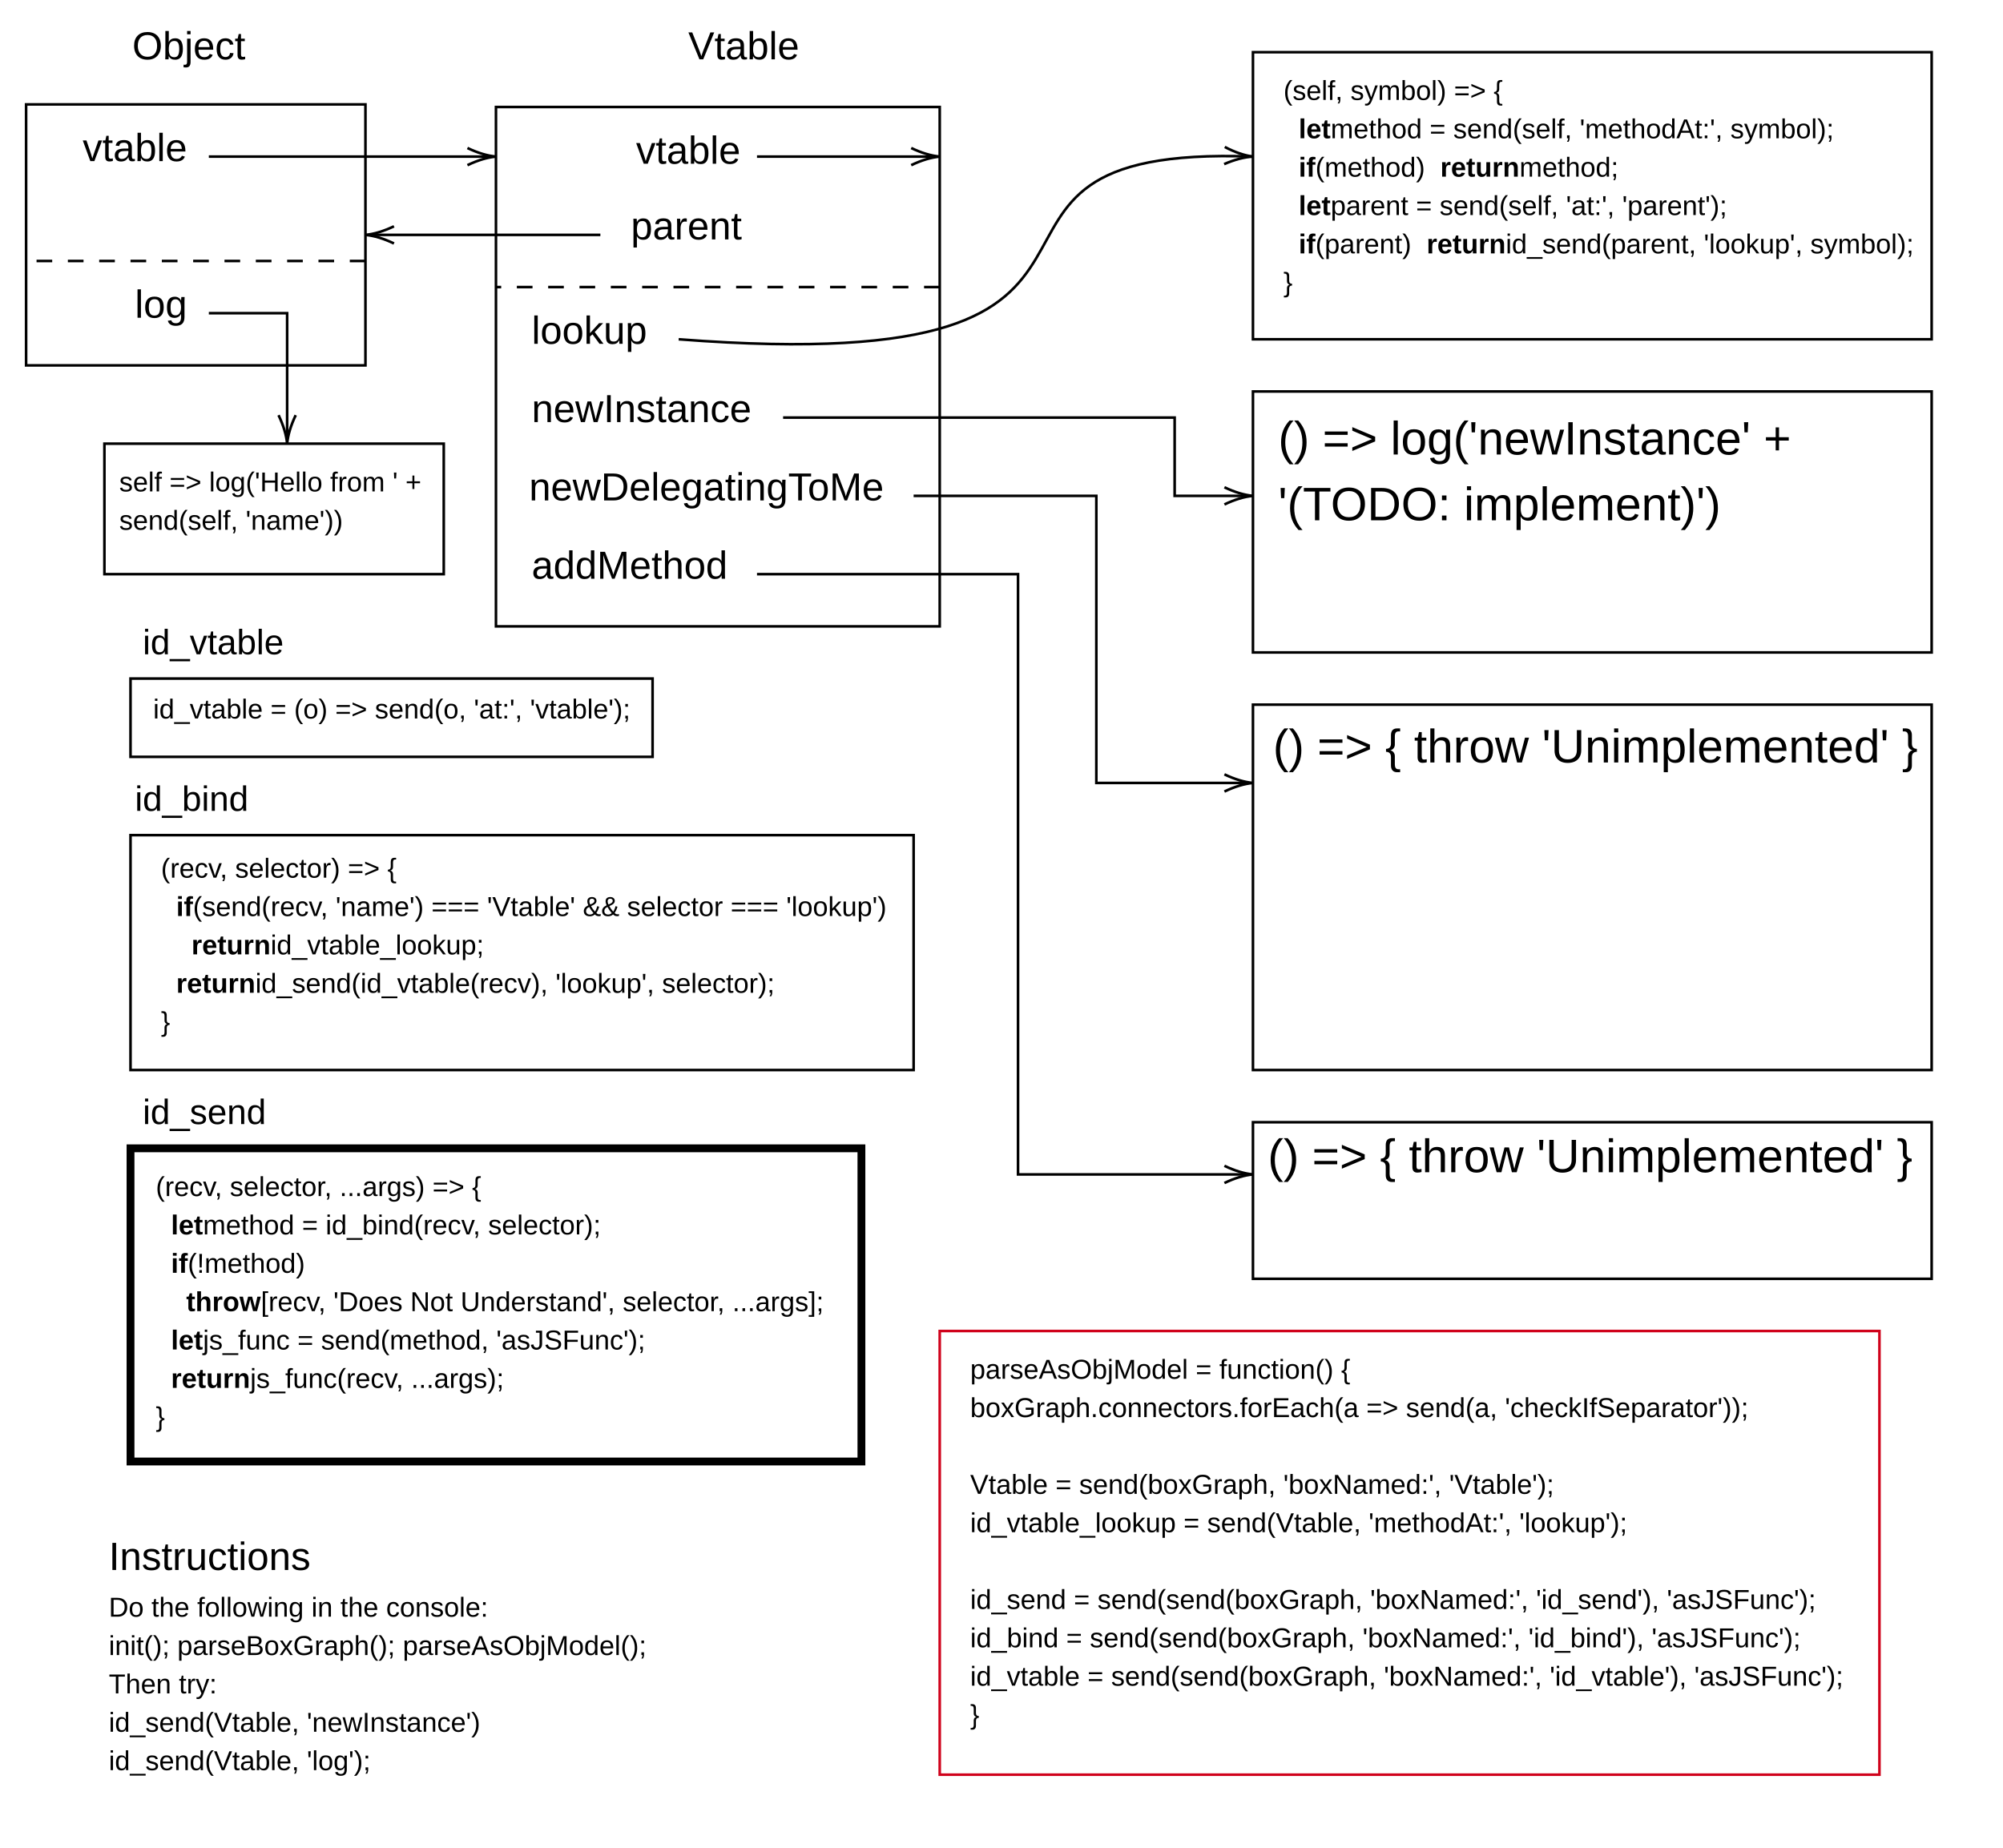
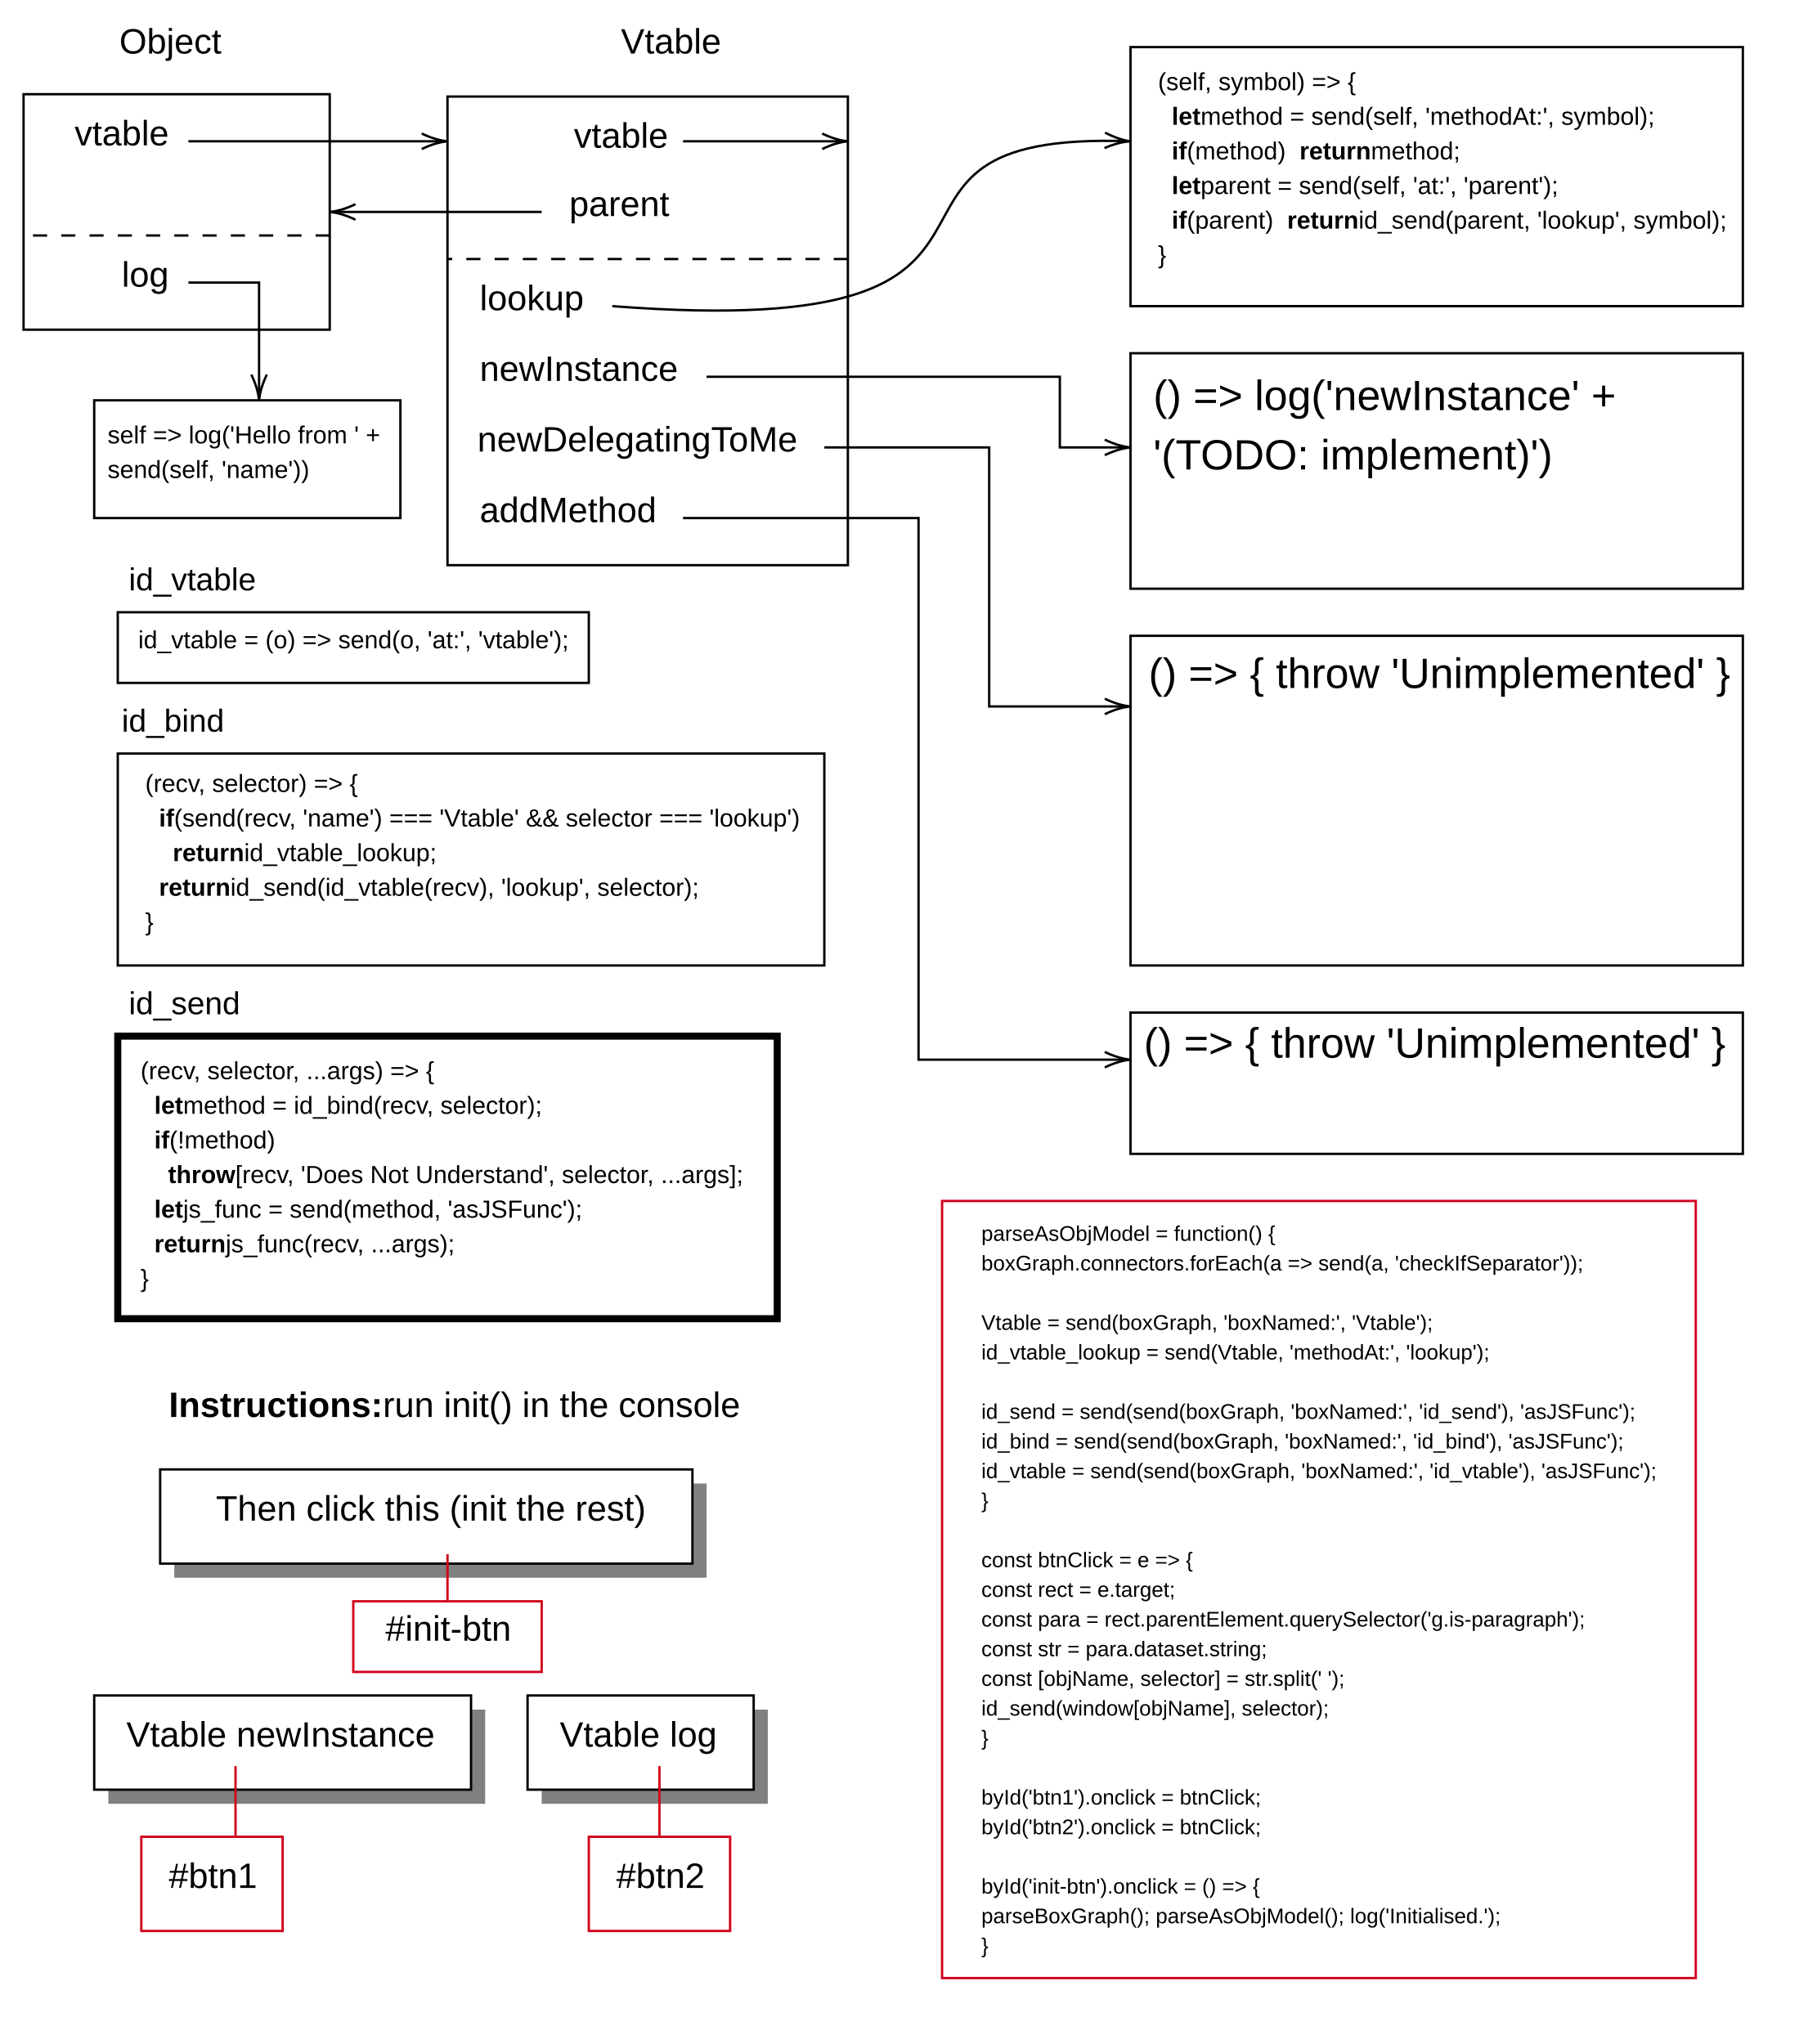
- <svg xmlns="http://www.w3.org/2000/svg" x="0" y="0" width="767.333" height="708" style="         width:767.333px;         height:708px;         background: #FFF;         fill: none; ">
+ <svg xmlns="http://www.w3.org/2000/svg" x="0" y="0" width="767.333" height="868" style="         width:767.333px;         height:868px;         background: #FFF;         fill: none; ">
  <svg class="role-diagram-draw-area">
    <g class="shapes-region" style="stroke: black; fill: none;">
      <g class="composite-shape">
+         <path class="real" d=" M46,726 L206,726 L206,766 L46,766 Z" style="stroke-width: 1px; stroke: none; fill: rgb(128, 128, 128); fill-opacity: 1; stroke-opacity: 1;" />
+       </g>
+       <g class="composite-shape">
        <path class="real" d=" M10,40 L140,40 L140,140 L10,140 Z" style="stroke-width: 1px; stroke: rgb(0, 0, 0); fill: rgb(255, 255, 255); fill-opacity: 1;" />
      </g>
      <g class="composite-shape">
        <path class="real" d=" M190,41 L360,41 L360,240 L190,240 Z" style="stroke-width: 1px; stroke: rgb(0, 0, 0); fill: rgb(255, 255, 255); fill-opacity: 1;" />
      </g>
      <g class="arrow-line">
        <path class="connection real" stroke-dasharray="" d="  M80,60 L188,60" style="stroke: rgb(0, 0, 0); stroke-width: 1px; fill: none; fill-opacity: 1;" />
        <g stroke="#000" transform="matrix(-1,1.2246467991473532e-16,-1.2246467991473532e-16,-1,190,60)" style="stroke: rgb(0, 0, 0); stroke-width: 1px;">
          <path d=" M10.93,-3.29 Q4.96,-0.45 0,0 Q4.96,0.45 10.93,3.29" />
        </g>
      </g>
      <g class="arrow-line">
        <path class="connection real" stroke-dasharray="" d="  M290,60 L358,60" style="stroke: rgb(0, 0, 0); stroke-width: 1px; fill: none; fill-opacity: 1;" />
        <g stroke="#000" transform="matrix(-1,1.2246467991473532e-16,-1.2246467991473532e-16,-1,360,60)" style="stroke: rgb(0, 0, 0); stroke-width: 1px;">
          <path d=" M10.93,-3.29 Q4.96,-0.45 0,0 Q4.96,0.45 10.93,3.29" />
        </g>
      </g>
      <g class="arrow-line">
        <path class="connection real" stroke-dasharray="" d="  M230,90 L142,90" style="stroke: rgb(0, 0, 0); stroke-width: 1px; fill: none; fill-opacity: 1;" />
        <g stroke="#000" transform="matrix(1,-2.4492935982947064e-16,2.4492935982947064e-16,1,140,90)" style="stroke: rgb(0, 0, 0); stroke-width: 1px;">
          <path d=" M10.93,-3.29 Q4.96,-0.45 0,0 Q4.96,0.45 10.93,3.29" />
        </g>
      </g>
      <g class="composite-shape">
        <path class="real" d=" M480,20 L740,20 L740,130 L480,130 Z" style="stroke-width: 1px; stroke: rgb(0, 0, 0); fill: rgb(255, 255, 255); fill-opacity: 1;" />
      </g>
      <g class="composite-shape">
        <path class="real" d=" M480,150 L740,150 L740,250 L480,250 Z" style="stroke-width: 1px; stroke: rgb(0, 0, 0); fill: rgb(255, 255, 255); fill-opacity: 1;" />
      </g>
      <g class="arrow-line">
        <path class="connection real" stroke-dasharray="" d="  M300,160 L450,160 L450,190 L478,190" style="stroke: rgb(0, 0, 0); stroke-width: 1px; fill: none; fill-opacity: 1;" />
        <g stroke="#000" transform="matrix(-1,1.2246467991473532e-16,-1.2246467991473532e-16,-1,480,190)" style="stroke: rgb(0, 0, 0); stroke-width: 1px;">
          <path d=" M10.93,-3.29 Q4.96,-0.45 0,0 Q4.96,0.45 10.93,3.29" />
        </g>
      </g>
      <g class="composite-shape">
        <path class="real" d=" M480,270 L740,270 L740,410 L480,410 Z" style="stroke-width: 1px; stroke: rgb(0, 0, 0); fill: rgb(255, 255, 255); fill-opacity: 1;" />
      </g>
      <g class="arrow-line">
        <path class="connection real" stroke-dasharray="" d="  M350,190 L420,190 L420,300 L478,300" style="stroke: rgb(0, 0, 0); stroke-width: 1px; fill: none; fill-opacity: 1;" />
        <g stroke="#000" transform="matrix(-1,1.2246467991473532e-16,-1.2246467991473532e-16,-1,480,300)" style="stroke: rgb(0, 0, 0); stroke-width: 1px;">
          <path d=" M10.93,-3.29 Q4.96,-0.45 0,0 Q4.96,0.45 10.93,3.29" />
        </g>
      </g>
      <g class="composite-shape">
        <path class="real" d=" M480,430 L740,430 L740,490 L480,490 Z" style="stroke-width: 1px; stroke: rgb(0, 0, 0); fill: rgb(255, 255, 255); fill-opacity: 1;" />
      </g>
      <g class="arrow-line">
        <path class="connection real" stroke-dasharray="" d="  M290,220 L390,220 L390,450 L478,450" style="stroke: rgb(0, 0, 0); stroke-width: 1px; fill: none; fill-opacity: 1;" />
        <g stroke="#000" transform="matrix(-1,1.2246467991473532e-16,-1.2246467991473532e-16,-1,480,450)" style="stroke: rgb(0, 0, 0); stroke-width: 1px;">
          <path d=" M10.93,-3.29 Q4.96,-0.45 0,0 Q4.96,0.45 10.93,3.29" />
        </g>
      </g>
      <g class="composite-shape">
        <path class="real" d=" M50,320 L350,320 L350,410 L50,410 Z" style="stroke-width: 1px; stroke: rgb(0, 0, 0); fill: rgb(255, 255, 255); fill-opacity: 1;" />
      </g>
      <g class="composite-shape">
        <path class="real" d=" M50,440 L330,440 L330,560 L50,560 Z" style="stroke-width: 3px; stroke: rgb(0, 0, 0); fill: rgb(255, 255, 255); fill-opacity: 1;" />
      </g>
      <g class="arrow-line">
        <path class="connection real" stroke-dasharray="" d="  M260,130 C467.33,146 344.33,55 480,60" style="stroke: rgb(0, 0, 0); stroke-width: 1px; fill: none; fill-opacity: 1;" />
        <g stroke="#000" transform="matrix(-0.999322,-0.03681812,0.03681812,-0.999322,480,60)" style="stroke: rgb(0, 0, 0); stroke-width: 1px;">
          <path d=" M10.93,-3.29 Q4.96,-0.45 0,0 Q4.96,0.45 10.93,3.29" />
        </g>
      </g>
      <g class="arrow-line">
        <path class="connection real" stroke-dasharray="6 6" d="  M360,110 L190,110" style="stroke: rgb(0, 0, 0); stroke-width: 1px; fill: none; fill-opacity: 1;" />
      </g>
      <g class="arrow-line">
        <path class="connection real" stroke-dasharray="6 6" d="  M140,100 L10,100" style="stroke: rgb(0, 0, 0); stroke-width: 1px; fill: none; fill-opacity: 1;" />
      </g>
      <g class="composite-shape">
        <path class="real" d=" M50,260 L250,260 L250,290 L50,290 Z" style="stroke-width: 1px; stroke: rgb(0, 0, 0); fill: rgb(255, 255, 255); fill-opacity: 1;" />
      </g>
      <g class="composite-shape">
-         <path class="real" d=" M360,510 L720,510 L720,680 L360,680 Z" style="stroke-width: 1px; stroke: rgb(208, 2, 27); stroke-opacity: 1; fill: rgb(255, 255, 255); fill-opacity: 1;" />
+         <path class="real" d=" M400,510 L720,510 L720,840 L400,840 Z" style="stroke-width: 1px; stroke: rgb(208, 2, 27); stroke-opacity: 1; fill: rgb(255, 255, 255); fill-opacity: 1;" />
      </g>
      <g class="composite-shape">
        <path class="real" d=" M40,170 L170,170 L170,220 L40,220 Z" style="stroke-width: 1px; stroke: rgb(0, 0, 0); fill: rgb(255, 255, 255); fill-opacity: 1;" />
      </g>
      <g class="arrow-line">
        <path class="connection real" stroke-dasharray="" d="  M80,120 L110,120 L110,168" style="stroke: rgb(0, 0, 0); stroke-width: 1px; fill: none; fill-opacity: 1;" />
        <g stroke="#000" transform="matrix(-1.8369701987210297e-16,-1,1,-1.8369701987210297e-16,110,170)" style="stroke: rgb(0, 0, 0); stroke-width: 1px;">
          <path d=" M10.93,-3.29 Q4.96,-0.45 0,0 Q4.96,0.45 10.93,3.29" />
        </g>
+       </g>
+       <g class="composite-shape">
+         <path class="real" d=" M40,720 L200,720 L200,760 L40,760 Z" style="stroke-width: 1px; stroke: rgb(0, 0, 0); fill: rgb(255, 255, 255); fill-opacity: 1;" />
+       </g>
+       <g class="composite-shape">
+         <path class="real" d=" M230,726 L326,726 L326,766 L230,766 Z" style="stroke-width: 1px; stroke: none; stroke-opacity: 1; fill: rgb(128, 128, 128); fill-opacity: 1;" />
+       </g>
+       <g class="composite-shape">
+         <path class="real" d=" M224,720 L320,720 L320,760 L224,760 Z" style="stroke-width: 1px; stroke: rgb(0, 0, 0); fill: rgb(255, 255, 255); fill-opacity: 1;" />
+       </g>
+       <g class="composite-shape">
+         <path class="real" d=" M60,780 L120,780 L120,820 L60,820 Z" style="stroke-width: 1px; stroke: rgb(208, 2, 27); fill: rgb(255, 255, 255); fill-opacity: 1; stroke-opacity: 1;" />
+       </g>
+       <g class="composite-shape">
+         <path class="real" d=" M250,780 L310,780 L310,820 L250,820 Z" style="stroke-width: 1px; stroke: rgb(208, 2, 27); stroke-opacity: 1; fill: rgb(255, 255, 255); fill-opacity: 1;" />
+       </g>
+       <g class="arrow-line">
+         <path class="connection real" stroke-dasharray="" d="  M100,780 L100,750" style="stroke: rgb(208, 2, 27); stroke-width: 1px; fill: none; fill-opacity: 1; stroke-opacity: 1;" />
+       </g>
+       <g class="arrow-line">
+         <path class="connection real" stroke-dasharray="" d="  M280,780 L280,750" style="stroke: rgb(208, 2, 27); stroke-opacity: 1; stroke-width: 1px; fill: none; fill-opacity: 1;" />
+       </g>
+       <g class="composite-shape">
+         <path class="real" d=" M74,630 L300,630 L300,670 L74,670 Z" style="stroke-width: 1px; stroke: none; stroke-opacity: 1; fill: rgb(128, 128, 128); fill-opacity: 1;" />
+       </g>
+       <g class="composite-shape">
+         <path class="real" d=" M68,624 L294,624 L294,664 L68,664 Z" style="stroke-width: 1px; stroke: rgb(0, 0, 0); fill: rgb(255, 255, 255); fill-opacity: 1;" />
+       </g>
+       <g class="composite-shape">
+         <path class="real" d=" M150,680 L230,680 L230,710 L150,710 Z" style="stroke-width: 1px; stroke: rgb(208, 2, 27); stroke-opacity: 1; fill: rgb(255, 255, 255); fill-opacity: 1;" />
+       </g>
+       <g class="arrow-line">
+         <path class="connection real" stroke-dasharray="" d="  M190,660 L190,680" style="stroke: rgb(208, 2, 27); stroke-opacity: 1; stroke-width: 1px; fill: none; fill-opacity: 1;" />
      </g>
      <g />
    </g>
    <g />
    <g />
    <g />
  </svg>
-   <svg width="766" height="706.667" style="width:766px;height:706.667px;font-family:Asana-Math, Asana;background:#FFF;">
+   <svg width="766" height="866.667" style="width:766px;height:866.667px;font-family:Asana-Math, Asana;background:#FFF;">
    <g>
      <g>
        <g>
          <text x="50.667" y="12.833" style="white-space:pre;stroke:none;fill:rgb(0,0,0);fill-opacity:1;font-size:15px;font-family:Arial, Helvetica, sans-serif;font-weight:400;font-style:normal;dominant-baseline:text-before-edge;text-decoration:none;">Object</text>
        </g>
      </g>
    </g>
    <g>
      <g>
        <g>
          <text x="31.667" y="51.833" style="white-space:pre;stroke:none;fill:rgb(0,0,0);fill-opacity:1;font-size:15px;font-family:Arial, Helvetica, sans-serif;font-weight:400;font-style:normal;dominant-baseline:text-before-edge;text-decoration:none;">vtable</text>
        </g>
      </g>
    </g>
    <g>
      <g>
        <g>
          <text x="263.667" y="12.833" style="white-space:pre;stroke:none;fill:rgb(0,0,0);fill-opacity:1;font-size:15px;font-family:Arial, Helvetica, sans-serif;font-weight:400;font-style:normal;dominant-baseline:text-before-edge;text-decoration:none;">Vtable</text>
        </g>
      </g>
    </g>
    <g>
      <g>
        <g>
          <text x="243.667" y="52.833" style="white-space:pre;stroke:none;fill:rgb(0,0,0);fill-opacity:1;font-size:15px;font-family:Arial, Helvetica, sans-serif;font-weight:400;font-style:normal;dominant-baseline:text-before-edge;text-decoration:none;">vtable</text>
        </g>
      </g>
    </g>
    <g>
      <g>
        <g>
          <text x="241.667" y="81.833" style="white-space:pre;stroke:none;fill:rgb(0,0,0);fill-opacity:1;font-size:15px;font-family:Arial, Helvetica, sans-serif;font-weight:400;font-style:normal;dominant-baseline:text-before-edge;text-decoration:none;">parent</text>
        </g>
      </g>
    </g>
    <g>
      <g>
        <g>
          <text x="203.667" y="121.833" style="white-space:pre;stroke:none;fill:rgb(0,0,0);fill-opacity:1;font-size:15px;font-family:Arial, Helvetica, sans-serif;font-weight:400;font-style:normal;dominant-baseline:text-before-edge;text-decoration:none;">lookup</text>
        </g>
      </g>
    </g>
    <g>
      <g>
        <g>
          <text x="203.667" y="151.833" style="white-space:pre;stroke:none;fill:rgb(0,0,0);fill-opacity:1;font-size:15px;font-family:Arial, Helvetica, sans-serif;font-weight:400;font-style:normal;dominant-baseline:text-before-edge;text-decoration:none;">newInstance</text>
        </g>
      </g>
    </g>
    <g>
      <g>
        <g>
          <text x="202.667" y="181.833" style="white-space:pre;stroke:none;fill:rgb(0,0,0);fill-opacity:1;font-size:15px;font-family:Arial, Helvetica, sans-serif;font-weight:400;font-style:normal;dominant-baseline:text-before-edge;text-decoration:none;">newDelegatingToMe</text>
        </g>
      </g>
    </g>
    <g>
      <g>
        <g>
          <text x="203.667" y="211.833" style="white-space:pre;stroke:none;fill:rgb(0,0,0);fill-opacity:1;font-size:15px;font-family:Arial, Helvetica, sans-serif;font-weight:400;font-style:normal;dominant-baseline:text-before-edge;text-decoration:none;">addMethod</text>
        </g>
      </g>
    </g>
    <g>
      <g>
        <g>
          <text x="491.667" y="31.35" style="white-space:pre;stroke:none;fill:rgb(0,0,0);fill-opacity:1;font-size:10.5px;font-family:Arial, Helvetica, sans-serif;font-weight:400;font-style:normal;dominant-baseline:text-before-edge;text-decoration:none;">(self, symbol) =&gt; {</text>
        </g>
      </g>
      <g>
        <g>
          <text x="491.667" y="46.05" style="white-space:pre;stroke:none;fill:rgb(0,0,0);fill-opacity:1;font-size:10.5px;font-family:Arial, Helvetica, sans-serif;font-weight:400;font-style:normal;dominant-baseline:text-before-edge;text-decoration:none;">  </text>
        </g>
        <g>
          <text x="497.5" y="46.05" style="white-space:pre;stroke:none;fill:rgb(0,0,0);fill-opacity:1;font-size:10.5px;font-family:Arial, Helvetica, sans-serif;font-weight:700;font-style:normal;dominant-baseline:text-before-edge;text-decoration:none;">let</text>
        </g>
        <g>
          <text x="509.75" y="46.05" style="white-space:pre;stroke:none;fill:rgb(0,0,0);fill-opacity:1;font-size:10.5px;font-family:Arial, Helvetica, sans-serif;font-weight:400;font-style:normal;dominant-baseline:text-before-edge;text-decoration:none;"> method = send(self, 'methodAt:', symbol);</text>
        </g>
      </g>
      <g>
        <g>
          <text x="491.667" y="60.75" style="white-space:pre;stroke:none;fill:rgb(0,0,0);fill-opacity:1;font-size:10.5px;font-family:Arial, Helvetica, sans-serif;font-weight:400;font-style:normal;dominant-baseline:text-before-edge;text-decoration:none;">  </text>
        </g>
        <g>
          <text x="497.5" y="60.75" style="white-space:pre;stroke:none;fill:rgb(0,0,0);fill-opacity:1;font-size:10.5px;font-family:Arial, Helvetica, sans-serif;font-weight:700;font-style:normal;dominant-baseline:text-before-edge;text-decoration:none;">if</text>
        </g>
        <g>
          <text x="503.917" y="60.75" style="white-space:pre;stroke:none;fill:rgb(0,0,0);fill-opacity:1;font-size:10.5px;font-family:Arial, Helvetica, sans-serif;font-weight:400;font-style:normal;dominant-baseline:text-before-edge;text-decoration:none;"> (method) </text>
        </g>
        <g>
          <text x="551.75" y="60.75" style="white-space:pre;stroke:none;fill:rgb(0,0,0);fill-opacity:1;font-size:10.5px;font-family:Arial, Helvetica, sans-serif;font-weight:700;font-style:normal;dominant-baseline:text-before-edge;text-decoration:none;">return</text>
        </g>
        <g>
          <text x="582.083" y="60.75" style="white-space:pre;stroke:none;fill:rgb(0,0,0);fill-opacity:1;font-size:10.5px;font-family:Arial, Helvetica, sans-serif;font-weight:400;font-style:normal;dominant-baseline:text-before-edge;text-decoration:none;"> method;</text>
        </g>
      </g>
      <g>
        <g>
          <text x="491.667" y="75.45" style="white-space:pre;stroke:none;fill:rgb(0,0,0);fill-opacity:1;font-size:10.5px;font-family:Arial, Helvetica, sans-serif;font-weight:400;font-style:normal;dominant-baseline:text-before-edge;text-decoration:none;">  </text>
        </g>
        <g>
          <text x="497.5" y="75.45" style="white-space:pre;stroke:none;fill:rgb(0,0,0);fill-opacity:1;font-size:10.5px;font-family:Arial, Helvetica, sans-serif;font-weight:700;font-style:normal;dominant-baseline:text-before-edge;text-decoration:none;">let</text>
        </g>
        <g>
          <text x="509.75" y="75.45" style="white-space:pre;stroke:none;fill:rgb(0,0,0);fill-opacity:1;font-size:10.5px;font-family:Arial, Helvetica, sans-serif;font-weight:400;font-style:normal;dominant-baseline:text-before-edge;text-decoration:none;"> parent = send(self, 'at:', 'parent');</text>
        </g>
      </g>
      <g>
        <g>
          <text x="491.667" y="90.15" style="white-space:pre;stroke:none;fill:rgb(0,0,0);fill-opacity:1;font-size:10.5px;font-family:Arial, Helvetica, sans-serif;font-weight:400;font-style:normal;dominant-baseline:text-before-edge;text-decoration:none;">  </text>
        </g>
        <g>
          <text x="497.5" y="90.15" style="white-space:pre;stroke:none;fill:rgb(0,0,0);fill-opacity:1;font-size:10.5px;font-family:Arial, Helvetica, sans-serif;font-weight:700;font-style:normal;dominant-baseline:text-before-edge;text-decoration:none;">if</text>
        </g>
        <g>
          <text x="503.917" y="90.15" style="white-space:pre;stroke:none;fill:rgb(0,0,0);fill-opacity:1;font-size:10.5px;font-family:Arial, Helvetica, sans-serif;font-weight:400;font-style:normal;dominant-baseline:text-before-edge;text-decoration:none;"> (parent) </text>
        </g>
        <g>
          <text x="546.5" y="90.15" style="white-space:pre;stroke:none;fill:rgb(0,0,0);fill-opacity:1;font-size:10.5px;font-family:Arial, Helvetica, sans-serif;font-weight:700;font-style:normal;dominant-baseline:text-before-edge;text-decoration:none;">return</text>
        </g>
        <g>
          <text x="576.833" y="90.15" style="white-space:pre;stroke:none;fill:rgb(0,0,0);fill-opacity:1;font-size:10.5px;font-family:Arial, Helvetica, sans-serif;font-weight:400;font-style:normal;dominant-baseline:text-before-edge;text-decoration:none;"> id_send(parent, 'lookup', symbol);</text>
        </g>
      </g>
      <g>
        <g>
          <text x="491.667" y="104.85" style="white-space:pre;stroke:none;fill:rgb(0,0,0);fill-opacity:1;font-size:10.5px;font-family:Arial, Helvetica, sans-serif;font-weight:400;font-style:normal;dominant-baseline:text-before-edge;text-decoration:none;">}</text>
        </g>
      </g>
    </g>
    <g>
      <g>
        <g>
          <text x="489.667" y="162.267" style="white-space:pre;stroke:none;fill:rgb(0,0,0);fill-opacity:1;font-size:18px;font-family:Arial, Helvetica, sans-serif;font-weight:400;font-style:normal;dominant-baseline:text-before-edge;text-decoration:none;">() =&gt; log('newInstance' +</text>
        </g>
      </g>
      <g>
        <g>
          <text x="489.667" y="187.467" style="white-space:pre;stroke:none;fill:rgb(0,0,0);fill-opacity:1;font-size:18px;font-family:Arial, Helvetica, sans-serif;font-weight:400;font-style:normal;dominant-baseline:text-before-edge;text-decoration:none;">'(TODO: implement)')</text>
        </g>
      </g>
    </g>
    <g>
      <g>
        <g>
          <text x="61.667" y="329.35" style="white-space:pre;stroke:none;fill:rgb(0,0,0);fill-opacity:1;font-size:10.5px;font-family:Arial, Helvetica, sans-serif;font-weight:400;font-style:normal;dominant-baseline:text-before-edge;text-decoration:none;">(recv, selector) =&gt; {</text>
        </g>
      </g>
      <g>
        <g>
          <text x="61.667" y="344.05" style="white-space:pre;stroke:none;fill:rgb(0,0,0);fill-opacity:1;font-size:10.5px;font-family:Arial, Helvetica, sans-serif;font-weight:400;font-style:normal;dominant-baseline:text-before-edge;text-decoration:none;">  </text>
        </g>
        <g>
          <text x="67.5" y="344.05" style="white-space:pre;stroke:none;fill:rgb(0,0,0);fill-opacity:1;font-size:10.5px;font-family:Arial, Helvetica, sans-serif;font-weight:700;font-style:normal;dominant-baseline:text-before-edge;text-decoration:none;">if</text>
        </g>
        <g>
          <text x="73.917" y="344.05" style="white-space:pre;stroke:none;fill:rgb(0,0,0);fill-opacity:1;font-size:10.5px;font-family:Arial, Helvetica, sans-serif;font-weight:400;font-style:normal;dominant-baseline:text-before-edge;text-decoration:none;"> (send(recv, 'name') === 'Vtable' &amp;&amp; selector === 'lookup')</text>
        </g>
      </g>
      <g>
        <g>
          <text x="61.667" y="358.75" style="white-space:pre;stroke:none;fill:rgb(0,0,0);fill-opacity:1;font-size:10.5px;font-family:Arial, Helvetica, sans-serif;font-weight:400;font-style:normal;dominant-baseline:text-before-edge;text-decoration:none;">    </text>
        </g>
        <g>
          <text x="73.333" y="358.75" style="white-space:pre;stroke:none;fill:rgb(0,0,0);fill-opacity:1;font-size:10.5px;font-family:Arial, Helvetica, sans-serif;font-weight:700;font-style:normal;dominant-baseline:text-before-edge;text-decoration:none;">return</text>
        </g>
        <g>
          <text x="103.667" y="358.75" style="white-space:pre;stroke:none;fill:rgb(0,0,0);fill-opacity:1;font-size:10.5px;font-family:Arial, Helvetica, sans-serif;font-weight:400;font-style:normal;dominant-baseline:text-before-edge;text-decoration:none;"> id_vtable_lookup;</text>
        </g>
      </g>
      <g>
        <g>
          <text x="61.667" y="373.45" style="white-space:pre;stroke:none;fill:rgb(0,0,0);fill-opacity:1;font-size:10.5px;font-family:Arial, Helvetica, sans-serif;font-weight:400;font-style:normal;dominant-baseline:text-before-edge;text-decoration:none;">  </text>
        </g>
        <g>
          <text x="67.5" y="373.45" style="white-space:pre;stroke:none;fill:rgb(0,0,0);fill-opacity:1;font-size:10.5px;font-family:Arial, Helvetica, sans-serif;font-weight:700;font-style:normal;dominant-baseline:text-before-edge;text-decoration:none;">return</text>
        </g>
        <g>
          <text x="97.833" y="373.45" style="white-space:pre;stroke:none;fill:rgb(0,0,0);fill-opacity:1;font-size:10.5px;font-family:Arial, Helvetica, sans-serif;font-weight:400;font-style:normal;dominant-baseline:text-before-edge;text-decoration:none;"> id_send(id_vtable(recv), 'lookup', selector);</text>
        </g>
      </g>
      <g>
        <g>
          <text x="61.667" y="388.15" style="white-space:pre;stroke:none;fill:rgb(0,0,0);fill-opacity:1;font-size:10.5px;font-family:Arial, Helvetica, sans-serif;font-weight:400;font-style:normal;dominant-baseline:text-before-edge;text-decoration:none;">}</text>
        </g>
      </g>
    </g>
    <g>
      <g>
        <g>
          <text x="59.667" y="451.35" style="white-space:pre;stroke:none;fill:rgb(0,0,0);fill-opacity:1;font-size:10.5px;font-family:Arial, Helvetica, sans-serif;font-weight:400;font-style:normal;dominant-baseline:text-before-edge;text-decoration:none;">(recv, selector, ...args) =&gt; {</text>
        </g>
      </g>
      <g>
        <g>
          <text x="59.667" y="466.05" style="white-space:pre;stroke:none;fill:rgb(0,0,0);fill-opacity:1;font-size:10.5px;font-family:Arial, Helvetica, sans-serif;font-weight:400;font-style:normal;dominant-baseline:text-before-edge;text-decoration:none;">  </text>
        </g>
        <g>
          <text x="65.5" y="466.05" style="white-space:pre;stroke:none;fill:rgb(0,0,0);fill-opacity:1;font-size:10.5px;font-family:Arial, Helvetica, sans-serif;font-weight:700;font-style:normal;dominant-baseline:text-before-edge;text-decoration:none;">let</text>
        </g>
        <g>
          <text x="77.75" y="466.05" style="white-space:pre;stroke:none;fill:rgb(0,0,0);fill-opacity:1;font-size:10.5px;font-family:Arial, Helvetica, sans-serif;font-weight:400;font-style:normal;dominant-baseline:text-before-edge;text-decoration:none;"> method = id_bind(recv, selector);</text>
        </g>
      </g>
      <g>
        <g>
          <text x="59.667" y="480.75" style="white-space:pre;stroke:none;fill:rgb(0,0,0);fill-opacity:1;font-size:10.5px;font-family:Arial, Helvetica, sans-serif;font-weight:400;font-style:normal;dominant-baseline:text-before-edge;text-decoration:none;">  </text>
        </g>
        <g>
          <text x="65.5" y="480.75" style="white-space:pre;stroke:none;fill:rgb(0,0,0);fill-opacity:1;font-size:10.5px;font-family:Arial, Helvetica, sans-serif;font-weight:700;font-style:normal;dominant-baseline:text-before-edge;text-decoration:none;">if</text>
        </g>
        <g>
          <text x="71.917" y="480.75" style="white-space:pre;stroke:none;fill:rgb(0,0,0);fill-opacity:1;font-size:10.5px;font-family:Arial, Helvetica, sans-serif;font-weight:400;font-style:normal;dominant-baseline:text-before-edge;text-decoration:none;"> (!method)</text>
        </g>
      </g>
      <g>
        <g>
          <text x="59.667" y="495.45" style="white-space:pre;stroke:none;fill:rgb(0,0,0);fill-opacity:1;font-size:10.5px;font-family:Arial, Helvetica, sans-serif;font-weight:400;font-style:normal;dominant-baseline:text-before-edge;text-decoration:none;">    </text>
        </g>
        <g>
          <text x="71.333" y="495.45" style="white-space:pre;stroke:none;fill:rgb(0,0,0);fill-opacity:1;font-size:10.5px;font-family:Arial, Helvetica, sans-serif;font-weight:700;font-style:normal;dominant-baseline:text-before-edge;text-decoration:none;">throw</text>
        </g>
        <g>
          <text x="99.917" y="495.45" style="white-space:pre;stroke:none;fill:rgb(0,0,0);fill-opacity:1;font-size:10.5px;font-family:Arial, Helvetica, sans-serif;font-weight:400;font-style:normal;dominant-baseline:text-before-edge;text-decoration:none;"> [recv, 'Does Not Understand', selector, ...args];</text>
        </g>
      </g>
      <g>
        <g>
          <text x="59.667" y="510.15" style="white-space:pre;stroke:none;fill:rgb(0,0,0);fill-opacity:1;font-size:10.5px;font-family:Arial, Helvetica, sans-serif;font-weight:400;font-style:normal;dominant-baseline:text-before-edge;text-decoration:none;">  </text>
        </g>
        <g>
          <text x="65.5" y="510.15" style="white-space:pre;stroke:none;fill:rgb(0,0,0);fill-opacity:1;font-size:10.5px;font-family:Arial, Helvetica, sans-serif;font-weight:700;font-style:normal;dominant-baseline:text-before-edge;text-decoration:none;">let</text>
        </g>
        <g>
          <text x="77.75" y="510.15" style="white-space:pre;stroke:none;fill:rgb(0,0,0);fill-opacity:1;font-size:10.5px;font-family:Arial, Helvetica, sans-serif;font-weight:400;font-style:normal;dominant-baseline:text-before-edge;text-decoration:none;"> js_func = send(method, 'asJSFunc');</text>
        </g>
      </g>
      <g>
        <g>
          <text x="59.667" y="524.85" style="white-space:pre;stroke:none;fill:rgb(0,0,0);fill-opacity:1;font-size:10.5px;font-family:Arial, Helvetica, sans-serif;font-weight:400;font-style:normal;dominant-baseline:text-before-edge;text-decoration:none;">  </text>
        </g>
        <g>
          <text x="65.5" y="524.85" style="white-space:pre;stroke:none;fill:rgb(0,0,0);fill-opacity:1;font-size:10.5px;font-family:Arial, Helvetica, sans-serif;font-weight:700;font-style:normal;dominant-baseline:text-before-edge;text-decoration:none;">return</text>
        </g>
        <g>
          <text x="95.833" y="524.85" style="white-space:pre;stroke:none;fill:rgb(0,0,0);fill-opacity:1;font-size:10.5px;font-family:Arial, Helvetica, sans-serif;font-weight:400;font-style:normal;dominant-baseline:text-before-edge;text-decoration:none;"> js_func(recv, ...args);</text>
        </g>
      </g>
      <g>
        <g>
          <text x="59.667" y="539.55" style="white-space:pre;stroke:none;fill:rgb(0,0,0);fill-opacity:1;font-size:10.5px;font-family:Arial, Helvetica, sans-serif;font-weight:400;font-style:normal;dominant-baseline:text-before-edge;text-decoration:none;">}</text>
        </g>
      </g>
    </g>
    <g>
      <g>
        <g>
          <text x="51.667" y="301.783" style="white-space:pre;stroke:none;fill:rgb(0,0,0);fill-opacity:1;font-size:13.5px;font-family:Arial, Helvetica, sans-serif;font-weight:400;font-style:normal;dominant-baseline:text-before-edge;text-decoration:none;">id_bind</text>
        </g>
      </g>
    </g>
    <g>
      <g>
        <g>
          <text x="54.667" y="421.783" style="white-space:pre;stroke:none;fill:rgb(0,0,0);fill-opacity:1;font-size:13.5px;font-family:Arial, Helvetica, sans-serif;font-weight:400;font-style:normal;dominant-baseline:text-before-edge;text-decoration:none;">id_send</text>
        </g>
      </g>
    </g>
    <g>
      <g>
        <g>
          <text x="58.667" y="268.35" style="white-space:pre;stroke:none;fill:rgb(0,0,0);fill-opacity:1;font-size:10.5px;font-family:Arial, Helvetica, sans-serif;font-weight:400;font-style:normal;dominant-baseline:text-before-edge;text-decoration:none;">id_vtable = (o) =&gt; send(o, 'at:', 'vtable');</text>
        </g>
      </g>
    </g>
    <g>
      <g>
        <g>
          <text x="54.667" y="241.783" style="white-space:pre;stroke:none;fill:rgb(0,0,0);fill-opacity:1;font-size:13.5px;font-family:Arial, Helvetica, sans-serif;font-weight:400;font-style:normal;dominant-baseline:text-before-edge;text-decoration:none;">id_vtable</text>
        </g>
      </g>
    </g>
    <g>
      <g>
        <g>
          <text x="487.667" y="280.267" style="white-space:pre;stroke:none;fill:rgb(0,0,0);fill-opacity:1;font-size:18px;font-family:Arial, Helvetica, sans-serif;font-weight:400;font-style:normal;dominant-baseline:text-before-edge;text-decoration:none;">() =&gt; { throw 'Unimplemented' }</text>
        </g>
      </g>
    </g>
    <g>
      <g>
        <g>
          <text x="485.667" y="437.267" style="white-space:pre;stroke:none;fill:rgb(0,0,0);fill-opacity:1;font-size:18px;font-family:Arial, Helvetica, sans-serif;font-weight:400;font-style:normal;dominant-baseline:text-before-edge;text-decoration:none;">() =&gt; { throw 'Unimplemented' }</text>
        </g>
      </g>
    </g>
    <g>
      <g>
        <g>
-           <text x="371.667" y="521.35" style="white-space:pre;stroke:none;fill:rgb(0,0,0);fill-opacity:1;font-size:10.5px;font-family:Arial, Helvetica, sans-serif;font-weight:400;font-style:normal;dominant-baseline:text-before-edge;text-decoration:none;">parseAsObjModel = function() {</text>
-         </g>
-       </g>
-       <g>
-         <g>
-           <text x="371.667" y="536.05" style="white-space:pre;stroke:none;fill:rgb(0,0,0);fill-opacity:1;font-size:10.5px;font-family:Arial, Helvetica, sans-serif;font-weight:400;font-style:normal;dominant-baseline:text-before-edge;text-decoration:none;">  boxGraph.connectors.forEach(a =&gt; send(a, 'checkIfSeparator'));</text>
+           <text x="416.667" y="520.967" style="white-space:pre;stroke:none;fill:rgb(0,0,0);fill-opacity:1;font-size:9px;font-family:Arial, Helvetica, sans-serif;font-weight:400;font-style:normal;dominant-baseline:text-before-edge;text-decoration:none;">parseAsObjModel = function() {</text>
+         </g>
+       </g>
+       <g>
+         <g>
+           <text x="416.667" y="533.567" style="white-space:pre;stroke:none;fill:rgb(0,0,0);fill-opacity:1;font-size:9px;font-family:Arial, Helvetica, sans-serif;font-weight:400;font-style:normal;dominant-baseline:text-before-edge;text-decoration:none;">  boxGraph.connectors.forEach(a =&gt; send(a, 'checkIfSeparator'));</text>
        </g>
      </g>
      <g />
      <g>
        <g>
-           <text x="371.667" y="565.45" style="white-space:pre;stroke:none;fill:rgb(0,0,0);fill-opacity:1;font-size:10.5px;font-family:Arial, Helvetica, sans-serif;font-weight:400;font-style:normal;dominant-baseline:text-before-edge;text-decoration:none;">  Vtable = send(boxGraph, 'boxNamed:', 'Vtable');</text>
-         </g>
-       </g>
-       <g>
-         <g>
-           <text x="371.667" y="580.15" style="white-space:pre;stroke:none;fill:rgb(0,0,0);fill-opacity:1;font-size:10.5px;font-family:Arial, Helvetica, sans-serif;font-weight:400;font-style:normal;dominant-baseline:text-before-edge;text-decoration:none;">  id_vtable_lookup = send(Vtable, 'methodAt:', 'lookup');</text>
+           <text x="416.667" y="558.767" style="white-space:pre;stroke:none;fill:rgb(0,0,0);fill-opacity:1;font-size:9px;font-family:Arial, Helvetica, sans-serif;font-weight:400;font-style:normal;dominant-baseline:text-before-edge;text-decoration:none;">  Vtable = send(boxGraph, 'boxNamed:', 'Vtable');</text>
+         </g>
+       </g>
+       <g>
+         <g>
+           <text x="416.667" y="571.367" style="white-space:pre;stroke:none;fill:rgb(0,0,0);fill-opacity:1;font-size:9px;font-family:Arial, Helvetica, sans-serif;font-weight:400;font-style:normal;dominant-baseline:text-before-edge;text-decoration:none;">  id_vtable_lookup = send(Vtable, 'methodAt:', 'lookup');</text>
        </g>
      </g>
      <g />
      <g>
        <g>
-           <text x="371.667" y="609.55" style="white-space:pre;stroke:none;fill:rgb(0,0,0);fill-opacity:1;font-size:10.5px;font-family:Arial, Helvetica, sans-serif;font-weight:400;font-style:normal;dominant-baseline:text-before-edge;text-decoration:none;">  id_send   = send(send(boxGraph, 'boxNamed:', 'id_send'), 'asJSFunc');</text>
-         </g>
-       </g>
-       <g>
-         <g>
-           <text x="371.667" y="624.25" style="white-space:pre;stroke:none;fill:rgb(0,0,0);fill-opacity:1;font-size:10.5px;font-family:Arial, Helvetica, sans-serif;font-weight:400;font-style:normal;dominant-baseline:text-before-edge;text-decoration:none;">  id_bind   = send(send(boxGraph, 'boxNamed:', 'id_bind'), 'asJSFunc');</text>
-         </g>
-       </g>
-       <g>
-         <g>
-           <text x="371.667" y="638.95" style="white-space:pre;stroke:none;fill:rgb(0,0,0);fill-opacity:1;font-size:10.5px;font-family:Arial, Helvetica, sans-serif;font-weight:400;font-style:normal;dominant-baseline:text-before-edge;text-decoration:none;">  id_vtable = send(send(boxGraph, 'boxNamed:', 'id_vtable'), 'asJSFunc');</text>
-         </g>
-       </g>
-       <g>
-         <g>
-           <text x="371.667" y="653.65" style="white-space:pre;stroke:none;fill:rgb(0,0,0);fill-opacity:1;font-size:10.5px;font-family:Arial, Helvetica, sans-serif;font-weight:400;font-style:normal;dominant-baseline:text-before-edge;text-decoration:none;">}</text>
-         </g>
-       </g>
-     </g>
-     <g>
-       <g>
-         <g>
-           <text x="41.667" y="591.583" style="white-space:pre;stroke:none;fill:rgb(0,0,0);fill-opacity:1;font-size:15.12px;font-family:Arial, Helvetica, sans-serif;font-weight:400;font-style:normal;dominant-baseline:text-before-edge;text-decoration:none;">Instructions</text>
-         </g>
-       </g>
-       <g>
-         <g>
-           <text x="41.667" y="612.517" style="white-space:pre;stroke:none;fill:rgb(0,0,0);fill-opacity:1;font-size:10.5px;font-family:Arial, Helvetica, sans-serif;font-weight:400;font-style:normal;dominant-baseline:text-before-edge;text-decoration:none;">Do the following in the console:</text>
-         </g>
-       </g>
-       <g>
-         <g>
-           <text x="41.667" y="627.217" style="white-space:pre;stroke:none;fill:rgb(0,0,0);fill-opacity:1;font-size:10.5px;font-family:Arial, Helvetica, sans-serif;font-weight:400;font-style:normal;dominant-baseline:text-before-edge;text-decoration:none;">init(); parseBoxGraph(); parseAsObjModel();</text>
-         </g>
-       </g>
-       <g>
-         <g>
-           <text x="41.667" y="641.917" style="white-space:pre;stroke:none;fill:rgb(0,0,0);fill-opacity:1;font-size:10.5px;font-family:Arial, Helvetica, sans-serif;font-weight:400;font-style:normal;dominant-baseline:text-before-edge;text-decoration:none;">Then try:</text>
-         </g>
-       </g>
-       <g>
-         <g>
-           <text x="41.667" y="656.617" style="white-space:pre;stroke:none;fill:rgb(0,0,0);fill-opacity:1;font-size:10.5px;font-family:Arial, Helvetica, sans-serif;font-weight:400;font-style:normal;dominant-baseline:text-before-edge;text-decoration:none;">id_send(Vtable, 'newInstance')</text>
-         </g>
-       </g>
-       <g>
-         <g>
-           <text x="41.667" y="671.317" style="white-space:pre;stroke:none;fill:rgb(0,0,0);fill-opacity:1;font-size:10.5px;font-family:Arial, Helvetica, sans-serif;font-weight:400;font-style:normal;dominant-baseline:text-before-edge;text-decoration:none;">id_send(Vtable, 'log');</text>
+           <text x="416.667" y="596.567" style="white-space:pre;stroke:none;fill:rgb(0,0,0);fill-opacity:1;font-size:9px;font-family:Arial, Helvetica, sans-serif;font-weight:400;font-style:normal;dominant-baseline:text-before-edge;text-decoration:none;">  id_send   = send(send(boxGraph, 'boxNamed:', 'id_send'), 'asJSFunc');</text>
+         </g>
+       </g>
+       <g>
+         <g>
+           <text x="416.667" y="609.167" style="white-space:pre;stroke:none;fill:rgb(0,0,0);fill-opacity:1;font-size:9px;font-family:Arial, Helvetica, sans-serif;font-weight:400;font-style:normal;dominant-baseline:text-before-edge;text-decoration:none;">  id_bind   = send(send(boxGraph, 'boxNamed:', 'id_bind'), 'asJSFunc');</text>
+         </g>
+       </g>
+       <g>
+         <g>
+           <text x="416.667" y="621.767" style="white-space:pre;stroke:none;fill:rgb(0,0,0);fill-opacity:1;font-size:9px;font-family:Arial, Helvetica, sans-serif;font-weight:400;font-style:normal;dominant-baseline:text-before-edge;text-decoration:none;">  id_vtable = send(send(boxGraph, 'boxNamed:', 'id_vtable'), 'asJSFunc');</text>
+         </g>
+       </g>
+       <g>
+         <g>
+           <text x="416.667" y="634.367" style="white-space:pre;stroke:none;fill:rgb(0,0,0);fill-opacity:1;font-size:9px;font-family:Arial, Helvetica, sans-serif;font-weight:400;font-style:normal;dominant-baseline:text-before-edge;text-decoration:none;">}</text>
+         </g>
+       </g>
+       <g />
+       <g>
+         <g>
+           <text x="416.667" y="659.567" style="white-space:pre;stroke:none;fill:rgb(0,0,0);fill-opacity:1;font-size:9px;font-family:Arial, Helvetica, sans-serif;font-weight:400;font-style:normal;dominant-baseline:text-before-edge;text-decoration:none;">const btnClick = e =&gt; {</text>
+         </g>
+       </g>
+       <g>
+         <g>
+           <text x="416.667" y="672.167" style="white-space:pre;stroke:none;fill:rgb(0,0,0);fill-opacity:1;font-size:9px;font-family:Arial, Helvetica, sans-serif;font-weight:400;font-style:normal;dominant-baseline:text-before-edge;text-decoration:none;">  const rect = e.target;</text>
+         </g>
+       </g>
+       <g>
+         <g>
+           <text x="416.667" y="684.767" style="white-space:pre;stroke:none;fill:rgb(0,0,0);fill-opacity:1;font-size:9px;font-family:Arial, Helvetica, sans-serif;font-weight:400;font-style:normal;dominant-baseline:text-before-edge;text-decoration:none;">  const para = rect.parentElement.querySelector('g.is-paragraph');</text>
+         </g>
+       </g>
+       <g>
+         <g>
+           <text x="416.667" y="697.367" style="white-space:pre;stroke:none;fill:rgb(0,0,0);fill-opacity:1;font-size:9px;font-family:Arial, Helvetica, sans-serif;font-weight:400;font-style:normal;dominant-baseline:text-before-edge;text-decoration:none;">  const str = para.dataset.string;</text>
+         </g>
+       </g>
+       <g>
+         <g>
+           <text x="416.667" y="709.967" style="white-space:pre;stroke:none;fill:rgb(0,0,0);fill-opacity:1;font-size:9px;font-family:Arial, Helvetica, sans-serif;font-weight:400;font-style:normal;dominant-baseline:text-before-edge;text-decoration:none;">  const [objName, selector] = str.split(' ');</text>
+         </g>
+       </g>
+       <g>
+         <g>
+           <text x="416.667" y="722.567" style="white-space:pre;stroke:none;fill:rgb(0,0,0);fill-opacity:1;font-size:9px;font-family:Arial, Helvetica, sans-serif;font-weight:400;font-style:normal;dominant-baseline:text-before-edge;text-decoration:none;">  id_send(window[objName], selector);</text>
+         </g>
+       </g>
+       <g>
+         <g>
+           <text x="416.667" y="735.167" style="white-space:pre;stroke:none;fill:rgb(0,0,0);fill-opacity:1;font-size:9px;font-family:Arial, Helvetica, sans-serif;font-weight:400;font-style:normal;dominant-baseline:text-before-edge;text-decoration:none;">}</text>
+         </g>
+       </g>
+       <g />
+       <g>
+         <g>
+           <text x="416.667" y="760.367" style="white-space:pre;stroke:none;fill:rgb(0,0,0);fill-opacity:1;font-size:9px;font-family:Arial, Helvetica, sans-serif;font-weight:400;font-style:normal;dominant-baseline:text-before-edge;text-decoration:none;">byId('btn1').onclick = btnClick;</text>
+         </g>
+       </g>
+       <g>
+         <g>
+           <text x="416.667" y="772.967" style="white-space:pre;stroke:none;fill:rgb(0,0,0);fill-opacity:1;font-size:9px;font-family:Arial, Helvetica, sans-serif;font-weight:400;font-style:normal;dominant-baseline:text-before-edge;text-decoration:none;">byId('btn2').onclick = btnClick;</text>
+         </g>
+       </g>
+       <g />
+       <g>
+         <g>
+           <text x="416.667" y="798.167" style="white-space:pre;stroke:none;fill:rgb(0,0,0);fill-opacity:1;font-size:9px;font-family:Arial, Helvetica, sans-serif;font-weight:400;font-style:normal;dominant-baseline:text-before-edge;text-decoration:none;">byId('init-btn').onclick = () =&gt; {</text>
+         </g>
+       </g>
+       <g>
+         <g>
+           <text x="416.667" y="810.767" style="white-space:pre;stroke:none;fill:rgb(0,0,0);fill-opacity:1;font-size:9px;font-family:Arial, Helvetica, sans-serif;font-weight:400;font-style:normal;dominant-baseline:text-before-edge;text-decoration:none;">  parseBoxGraph(); parseAsObjModel(); log('Initialised.'); </text>
+         </g>
+       </g>
+       <g>
+         <g>
+           <text x="416.667" y="823.367" style="white-space:pre;stroke:none;fill:rgb(0,0,0);fill-opacity:1;font-size:9px;font-family:Arial, Helvetica, sans-serif;font-weight:400;font-style:normal;dominant-baseline:text-before-edge;text-decoration:none;">}</text>
        </g>
      </g>
    </g>
    <g>
      <g>
        <g>
          <text x="51.667" y="111.833" style="white-space:pre;stroke:none;fill:rgb(0,0,0);fill-opacity:1;font-size:15px;font-family:Arial, Helvetica, sans-serif;font-weight:400;font-style:normal;dominant-baseline:text-before-edge;text-decoration:none;">log</text>
        </g>
      </g>
    </g>
    <g>
      <g>
        <g>
          <text x="45.667" y="181.35" style="white-space:pre;stroke:none;fill:rgb(0,0,0);fill-opacity:1;font-size:10.5px;font-family:Arial, Helvetica, sans-serif;font-weight:400;font-style:normal;dominant-baseline:text-before-edge;text-decoration:none;">self =&gt; log('Hello from ' +</text>
        </g>
      </g>
      <g>
        <g>
          <text x="45.667" y="196.05" style="white-space:pre;stroke:none;fill:rgb(0,0,0);fill-opacity:1;font-size:10.5px;font-family:Arial, Helvetica, sans-serif;font-weight:400;font-style:normal;dominant-baseline:text-before-edge;text-decoration:none;">send(self, 'name'))</text>
+         </g>
+       </g>
+     </g>
+     <g>
+       <g>
+         <g>
+           <text x="53.667" y="731.833" style="white-space:pre;stroke:none;fill:rgb(0,0,0);fill-opacity:1;font-size:15px;font-family:Arial, Helvetica, sans-serif;font-weight:400;font-style:normal;dominant-baseline:text-before-edge;text-decoration:none;">Vtable newInstance</text>
+         </g>
+       </g>
+     </g>
+     <g>
+       <g>
+         <g>
+           <text x="237.667" y="731.833" style="white-space:pre;stroke:none;fill:rgb(0,0,0);fill-opacity:1;font-size:15px;font-family:Arial, Helvetica, sans-serif;font-weight:400;font-style:normal;dominant-baseline:text-before-edge;text-decoration:none;">Vtable log</text>
+         </g>
+       </g>
+     </g>
+     <g>
+       <g>
+         <g>
+           <text x="71.667" y="791.833" style="white-space:pre;stroke:none;fill:rgb(0,0,0);fill-opacity:1;font-size:15px;font-family:Arial, Helvetica, sans-serif;font-weight:400;font-style:normal;dominant-baseline:text-before-edge;text-decoration:none;">#btn1</text>
+         </g>
+       </g>
+     </g>
+     <g>
+       <g>
+         <g>
+           <text x="261.667" y="791.833" style="white-space:pre;stroke:none;fill:rgb(0,0,0);fill-opacity:1;font-size:15px;font-family:Arial, Helvetica, sans-serif;font-weight:400;font-style:normal;dominant-baseline:text-before-edge;text-decoration:none;">#btn2</text>
+         </g>
+       </g>
+     </g>
+     <g>
+       <g>
+         <g>
+           <text x="91.667" y="635.833" style="white-space:pre;stroke:none;fill:rgb(0,0,0);fill-opacity:1;font-size:15px;font-family:Arial, Helvetica, sans-serif;font-weight:400;font-style:normal;dominant-baseline:text-before-edge;text-decoration:none;">Then click this (init the rest)</text>
+         </g>
+       </g>
+     </g>
+     <g>
+       <g>
+         <g>
+           <text x="163.667" y="686.833" style="white-space:pre;stroke:none;fill:rgb(0,0,0);fill-opacity:1;font-size:15px;font-family:Arial, Helvetica, sans-serif;font-weight:400;font-style:normal;dominant-baseline:text-before-edge;text-decoration:none;">#init-btn</text>
+         </g>
+       </g>
+     </g>
+     <g>
+       <g>
+         <g>
+           <text x="71.667" y="591.833" style="white-space:pre;stroke:none;fill:rgb(0,0,0);fill-opacity:1;font-size:15px;font-family:Arial, Helvetica, sans-serif;font-weight:700;font-style:normal;dominant-baseline:text-before-edge;text-decoration:none;">Instructions:</text>
+         </g>
+         <g>
+           <text x="162.55" y="591.833" style="white-space:pre;stroke:none;fill:rgb(0,0,0);fill-opacity:1;font-size:15px;font-family:Arial, Helvetica, sans-serif;font-weight:400;font-style:normal;dominant-baseline:text-before-edge;text-decoration:none;"> run init() in the console</text>
        </g>
      </g>
    </g>
  </svg>
</svg>
